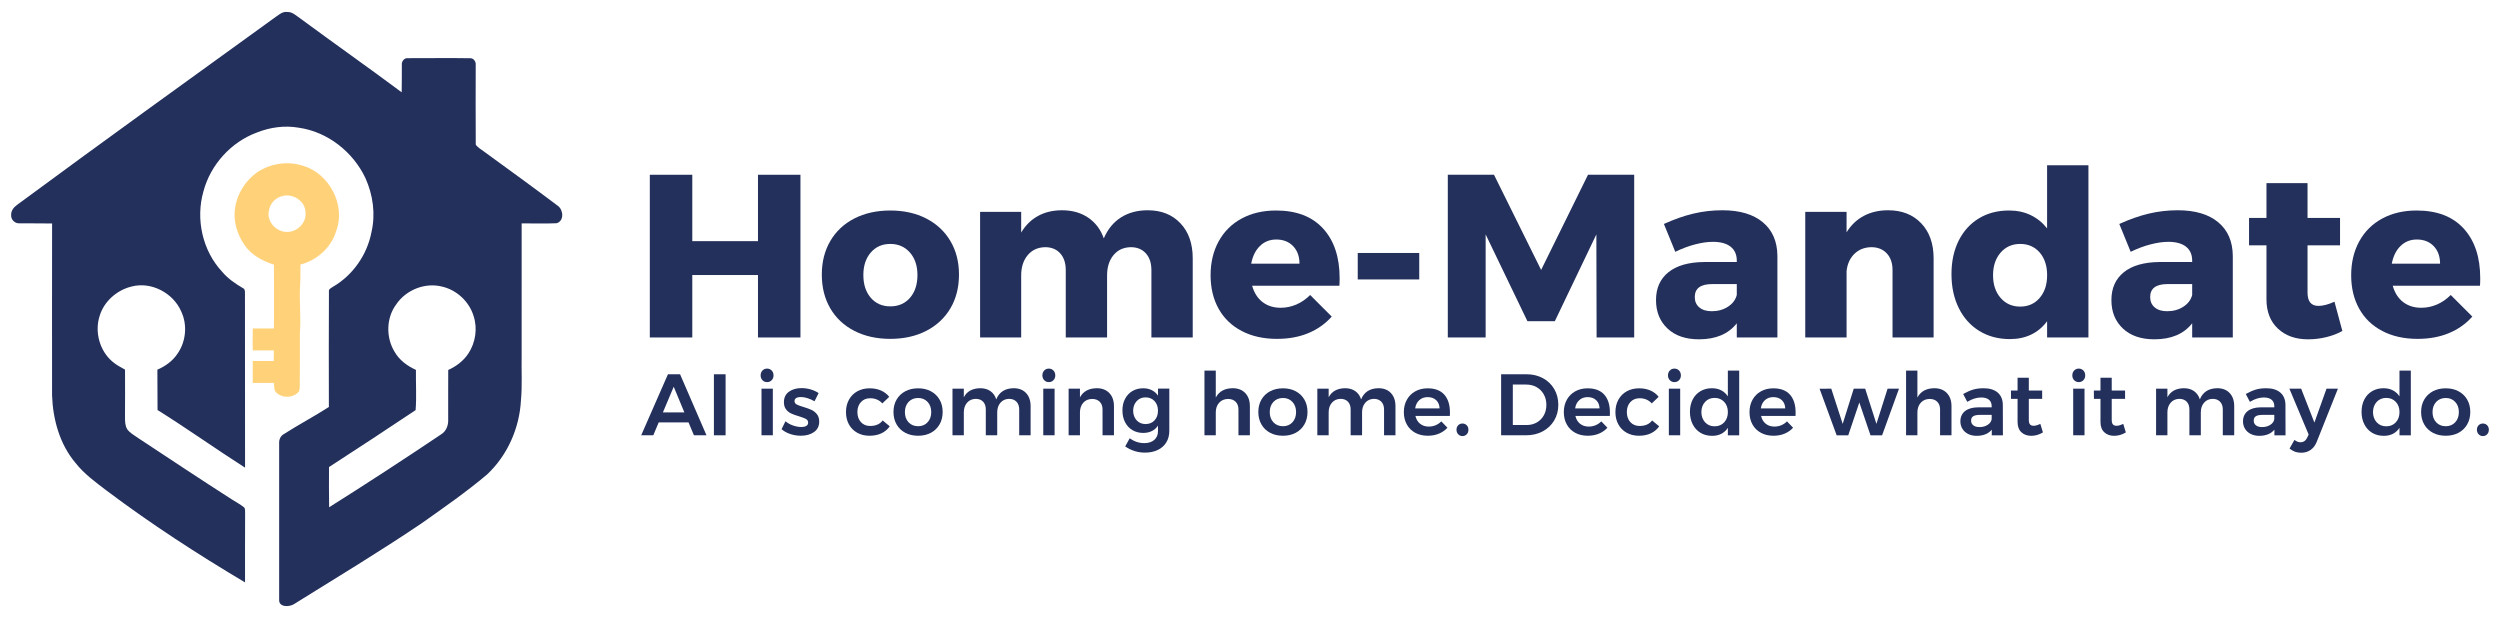
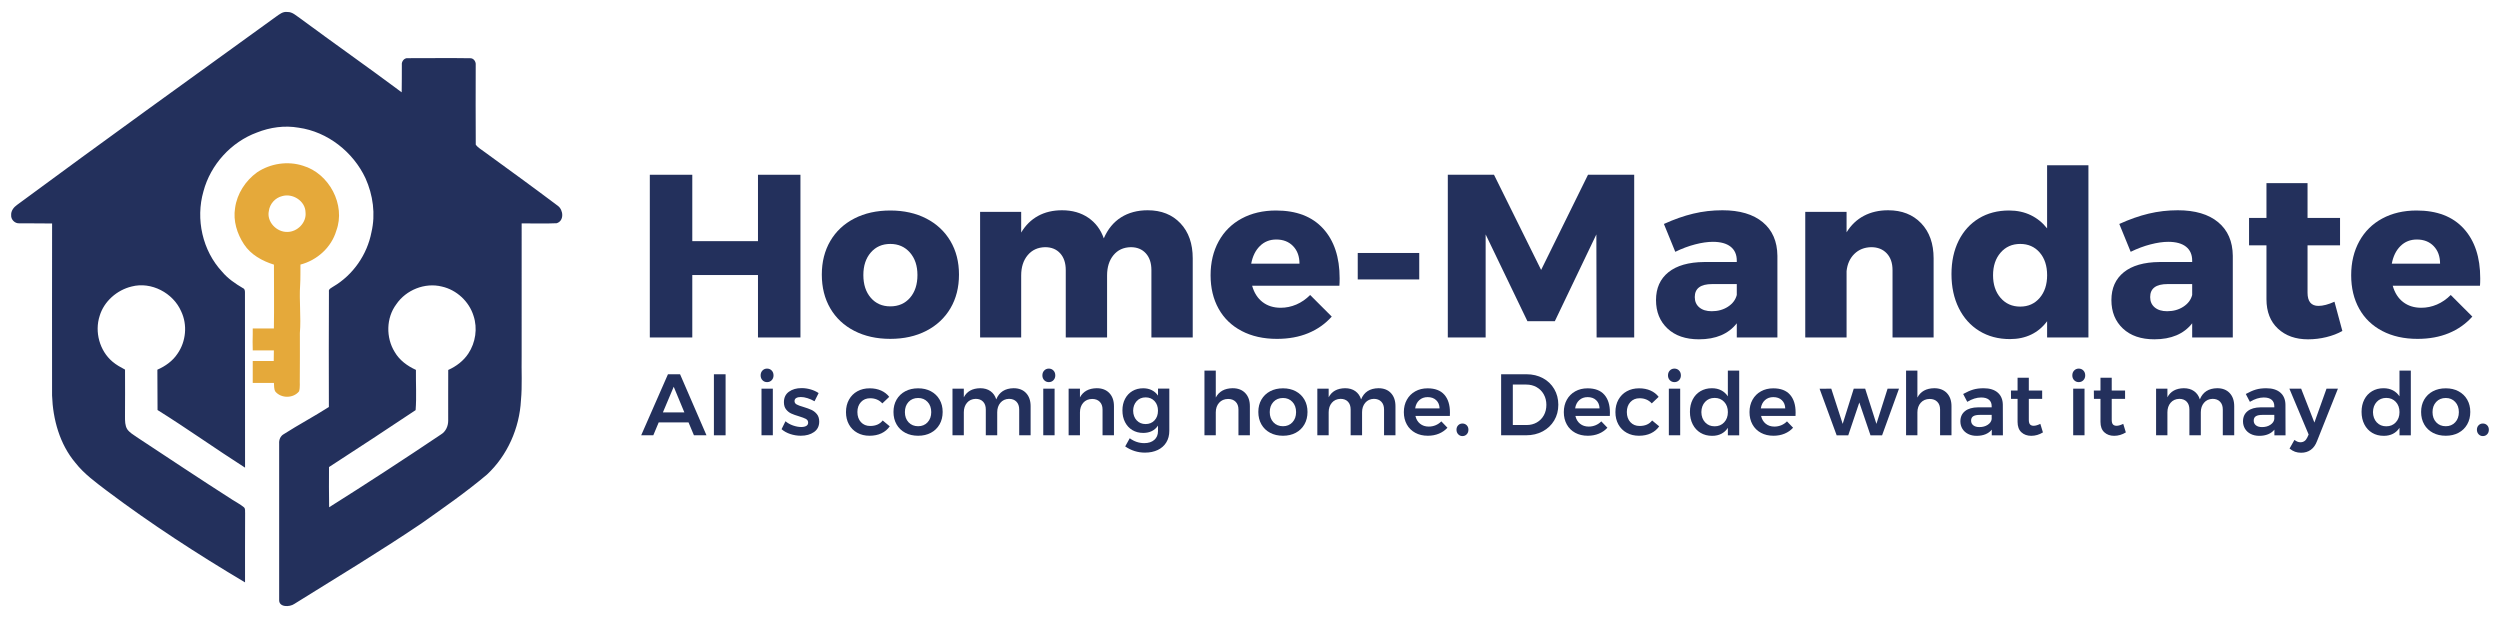
<svg xmlns="http://www.w3.org/2000/svg" viewBox="610 780 1780 440" width="1780" height="440" role="img" aria-label="Home-Mandate – AI is coming home. Decide what it may do.">
  <path fill="#23305C" d="M1007.19,926.55c-17.32-13.04-34.87-25.77-52.42-38.53c-2.06-1.59-4.51-2.86-6.03-5.04 c-0.15-18.93-0.05-37.86-0.03-56.79c0.24-2.25-1.46-4.81-3.87-4.73c-14.85-0.25-29.7,0-44.56-0.04c-2.52-0.22-4.49,2.41-4.17,4.79 c-0.09,6.5,0.07,13.02-0.11,19.52c-23.92-17.85-48.36-34.96-72.34-52.71c-2.82-1.84-5.47-4.65-9.09-4.48 c-3.18-0.48-5.69,1.7-8.1,3.38c-61.54,44.49-123.19,88.82-184.28,133.93c-2.4,1.67-4.45,4.29-4.24,7.37 c-0.24,3.08,2.62,5.96,5.7,5.78c7.81,0.14,15.62-0.07,23.44,0.12c-0.08,40.81-0.04,81.62-0.02,122.43 c0.6,17.09,5.42,34.65,16.59,47.93c6.22,7.96,14.49,13.9,22.45,19.98c31.46,23.65,64.54,45.09,98.36,65.2 c0.05-16.44-0.09-32.87,0.05-49.32c-0.17-1.42,0.38-3.26-0.97-4.25c-2.45-2.02-5.3-3.47-7.96-5.18 c-22.96-14.68-45.62-29.78-68.36-44.78c-2.36-1.66-4.99-3.14-6.66-5.55c-1.62-2.67-1.56-5.92-1.57-8.92 c0.1-11.17,0.04-22.33,0.02-33.5c-3.11-1.67-6.24-3.35-8.93-5.66c-9.2-7.75-12.84-21.26-9.12-32.63 c3.11-10.38,12.35-18.38,22.77-20.88c13.96-3.67,29.57,4.61,35.25,17.68c4.58,9.56,3.46,21.5-2.61,30.17 c-3.43,5.19-8.68,8.92-14.33,11.38c-0.03,9.57,0.02,19.15,0.12,28.72c21.09,13.18,41.35,27.65,62.31,41.03 c-0.06-41.41-0.08-82.82-0.07-124.21c0.05-1.39,0-3.09-1.54-3.66c-5.37-3.18-10.62-6.73-14.66-11.56 c-14.07-15.04-19.03-37.58-13.36-57.28c5.02-18.98,19.7-35.18,38.15-41.94c9.35-3.7,19.69-5.16,29.64-3.4 c20.6,2.87,38.82,17.27,47.58,35.97c5.38,11.94,7.27,25.62,4.25,38.45c-3.05,15.96-13.13,30.49-27.18,38.71 c-1.3,0.97-3.52,1.64-3.09,3.69c-0.17,27.34-0.08,54.69-0.04,82.04c-10.54,6.74-21.62,12.62-32.18,19.37 c-2.36,1.32-3.41,4.03-3.22,6.65c0,37.08,0.04,74.15,0,111.22c-0.32,5.5,7.49,5.3,10.81,2.96c30.24-18.84,60.79-37.25,90.33-57.18 c15.91-11.24,31.93-22.36,46.83-34.92c14.55-13.57,23.15-33.07,24.19-52.86c0.99-10.55,0.27-21.17,0.49-31.75 c0.01-31.41,0.01-62.82,0.01-94.22c8.29-0.07,16.6,0.29,24.89-0.11C1011.81,937.35,1011.22,929.45,1007.19,926.55z M943.47,1031.7 c-3.44,5.26-8.64,9.15-14.33,11.71c-0.14,12.1,0.05,24.2-0.03,36.3c-0.04,3.75-1.75,7.54-5.01,9.54 c-26.33,17.69-52.9,35.02-79.76,51.92c-0.2-9.54-0.1-19.1-0.08-28.63c20.64-13.37,41.21-26.89,61.66-40.53 c0.73-9.51,0.09-19.11,0.22-28.65c-6.09-2.77-11.72-6.87-15.12-12.75c-6.31-10.18-6.13-24.27,1.12-33.94 c6.93-10.25,20.42-15.67,32.48-12.64c10.46,2.33,19.38,10.6,22.54,20.85C950.12,1013.74,948.63,1023.92,943.47,1031.7z" />
  <path fill="#23305C" d="M1072.67,904.43h30.24v47.27h46.77v-47.27h30.24v115.85h-30.24v-44.46h-46.77v44.46h-30.24V904.43z" />
  <path fill="#23305C" d="M1269.5,935.58c7.38,3.8,13.11,9.15,17.19,16.03c4.07,6.89,6.11,14.85,6.11,23.88 c0,9.15-2.04,17.16-6.11,24.05c-4.08,6.89-9.81,12.23-17.19,16.03c-7.38,3.8-15.92,5.7-25.62,5.7c-9.7,0-18.24-1.9-25.62-5.7 c-7.38-3.8-13.08-9.14-17.1-16.03c-4.02-6.88-6.03-14.9-6.03-24.05c0-9.03,2.01-16.99,6.03-23.88 c4.02-6.88,9.72-12.23,17.1-16.03c7.38-3.8,15.92-5.7,25.62-5.7C1253.57,929.88,1262.11,931.78,1269.5,935.58z M1230,959.79 c-3.53,4.08-5.29,9.42-5.29,16.03c0,6.72,1.76,12.12,5.29,16.2c3.52,4.08,8.15,6.11,13.88,6.11c5.84,0,10.52-2.04,14.05-6.11 c3.52-4.08,5.29-9.47,5.29-16.2c0-6.61-1.79-11.95-5.37-16.03c-3.58-4.07-8.24-6.11-13.96-6.11 C1238.15,953.68,1233.52,955.72,1230,959.79z" />
  <path fill="#23305C" d="M1450.46,938.97c5.84,6.17,8.76,14.49,8.76,24.96v56.35h-29.42v-47.93c0-5.07-1.32-9.06-3.97-11.98 c-2.64-2.92-6.23-4.38-10.74-4.38c-5.18,0.11-9.28,2.01-12.31,5.7c-3.03,3.69-4.54,8.51-4.54,14.46v44.13h-29.42v-47.93 c0-5.07-1.32-9.06-3.97-11.98c-2.64-2.92-6.23-4.38-10.74-4.38c-5.18,0.11-9.31,2.01-12.4,5.7c-3.09,3.69-4.63,8.51-4.63,14.46 v44.13h-29.25v-89.41h29.25v14.71c3.08-5.18,7.08-9.12,11.98-11.82c4.9-2.7,10.6-4.05,17.1-4.05c7.27,0,13.49,1.76,18.67,5.29 c5.18,3.53,8.87,8.43,11.07,14.71c2.86-6.61,6.97-11.59,12.31-14.96c5.34-3.36,11.65-5.04,18.92-5.04 C1436.85,929.71,1444.62,932.8,1450.46,938.97z" />
  <path fill="#23305C" d="M1552.09,942.77c7.82,8.59,11.73,20.38,11.73,35.37c0,2.31-0.06,4.08-0.17,5.29h-62.14 c1.43,5.07,3.91,8.95,7.44,11.65c3.52,2.7,7.82,4.05,12.89,4.05c3.85,0,7.57-0.77,11.16-2.31c3.58-1.54,6.86-3.8,9.83-6.78 l15.37,15.37c-4.63,5.18-10.22,9.12-16.77,11.82c-6.56,2.7-13.96,4.05-22.23,4.05c-9.58,0-17.96-1.87-25.12-5.62 c-7.16-3.74-12.64-9.03-16.44-15.87c-3.8-6.83-5.7-14.76-5.7-23.8c0-9.14,1.93-17.21,5.78-24.21c3.86-7,9.31-12.4,16.36-16.2 c7.05-3.8,15.2-5.7,24.46-5.7C1533.09,929.88,1544.27,934.18,1552.09,942.77z M1535.23,967.72c0-5.18-1.52-9.34-4.54-12.48 c-3.03-3.14-7.02-4.71-11.98-4.71c-4.63,0-8.51,1.54-11.65,4.63c-3.14,3.09-5.21,7.27-6.2,12.56H1535.23z" />
  <path fill="#23305C" d="M1576.71,960.12h43.79v18.84h-43.79V960.12z" />
  <path fill="#23305C" d="M1640.84,904.43h32.89l33.55,67.76l33.38-67.76h32.89v115.85h-26.77l-0.17-73.38l-29.58,61.81h-19.5 l-29.75-61.81v73.38h-26.94V904.43z" />
  <path fill="#23305C" d="M1865.1,938.22c6.83,5.68,10.3,13.63,10.41,23.88v58.17h-28.92v-10.08c-5.95,7.6-14.93,11.4-26.94,11.4 c-9.48,0-16.94-2.56-22.39-7.69c-5.45-5.12-8.18-11.87-8.18-20.24c0-8.48,2.95-15.09,8.84-19.83c5.89-4.74,14.35-7.16,25.37-7.27 h23.3v-0.99c0-4.3-1.46-7.6-4.38-9.92c-2.92-2.31-7.13-3.47-12.64-3.47c-3.75,0-7.96,0.61-12.64,1.82 c-4.68,1.21-9.39,2.97-14.13,5.29l-8.1-19.83c7.27-3.31,14.24-5.76,20.91-7.35c6.66-1.6,13.58-2.4,20.74-2.4 C1848.68,929.71,1858.27,932.55,1865.1,938.22z M1840.31,998.38c3.31-2.15,5.4-4.93,6.28-8.35v-7.77h-17.52 c-8.26,0-12.39,3.09-12.39,9.25c0,3.09,1.07,5.54,3.22,7.35c2.15,1.82,5.1,2.73,8.84,2.73 C1833.15,1001.6,1837,1000.53,1840.31,998.38z" />
  <path fill="#23305C" d="M1977.89,938.97c5.89,6.17,8.84,14.49,8.84,24.96v56.35h-29.25v-47.93c0-5.07-1.38-9.06-4.13-11.98 c-2.76-2.92-6.45-4.38-11.07-4.38c-4.85,0.11-8.84,1.71-11.98,4.79c-3.14,3.09-4.99,7.16-5.54,12.23v47.27h-29.42v-89.41h29.42 v14.54c3.19-5.18,7.3-9.09,12.31-11.73c5.01-2.64,10.77-3.97,17.27-3.97C1964.14,929.71,1971.99,932.8,1977.89,938.97z" />
  <path fill="#23305C" d="M2096.96,897.65v122.63h-29.42v-11.57c-3.09,4.19-6.86,7.35-11.32,9.5c-4.46,2.15-9.5,3.22-15.12,3.22 c-8.26,0-15.54-1.93-21.81-5.78c-6.28-3.85-11.16-9.28-14.63-16.28c-3.47-7-5.21-15.06-5.21-24.21c0-9.03,1.71-16.97,5.12-23.8 c3.41-6.83,8.21-12.12,14.38-15.87c6.17-3.74,13.33-5.62,21.48-5.62c5.73,0,10.88,1.1,15.45,3.31c4.57,2.21,8.45,5.35,11.65,9.42 v-44.95H2096.96z M2062.26,992.1c3.52-4.13,5.29-9.5,5.29-16.11c0-6.72-1.76-12.12-5.29-16.2c-3.53-4.07-8.15-6.11-13.88-6.11 c-5.73,0-10.39,2.07-13.96,6.2c-3.58,4.13-5.37,9.5-5.37,16.11s1.79,11.98,5.37,16.11c3.58,4.13,8.23,6.2,13.96,6.2 C2054.1,998.3,2058.73,996.23,2062.26,992.1z" />
  <path fill="#23305C" d="M2189.34,938.22c6.83,5.68,10.3,13.63,10.41,23.88v58.17h-28.92v-10.08c-5.95,7.6-14.93,11.4-26.94,11.4 c-9.48,0-16.94-2.56-22.39-7.69c-5.45-5.12-8.18-11.87-8.18-20.24c0-8.48,2.95-15.09,8.84-19.83c5.89-4.74,14.35-7.16,25.37-7.27 h23.3v-0.99c0-4.3-1.46-7.6-4.38-9.92c-2.92-2.31-7.13-3.47-12.64-3.47c-3.75,0-7.96,0.61-12.64,1.82 c-4.68,1.21-9.39,2.97-14.13,5.29l-8.1-19.83c7.27-3.31,14.24-5.76,20.91-7.35c6.66-1.6,13.58-2.4,20.74-2.4 C2172.92,929.71,2182.51,932.55,2189.34,938.22z M2164.55,998.38c3.31-2.15,5.4-4.93,6.28-8.35v-7.77h-17.52 c-8.26,0-12.39,3.09-12.39,9.25c0,3.09,1.07,5.54,3.22,7.35c2.15,1.82,5.1,2.73,8.84,2.73 C2157.39,1001.6,2161.25,1000.53,2164.55,998.38z" />
  <path fill="#23305C" d="M2277.76,1015.65c-3.31,1.88-7.11,3.33-11.4,4.38c-4.3,1.05-8.65,1.57-13.06,1.57 c-8.82,0-15.95-2.53-21.4-7.6c-5.45-5.07-8.18-12.06-8.18-20.99v-38.34h-12.4v-19.5h12.4v-24.79h29.25v24.79h23.14v19.5h-23.14 v33.71c0,6.28,2.59,9.42,7.77,9.42c3.19,0,7-0.99,11.4-2.98L2277.76,1015.65z" />
  <path fill="#23305C" d="M2364.19,942.77c7.82,8.59,11.73,20.38,11.73,35.37c0,2.31-0.06,4.08-0.17,5.29h-62.14 c1.43,5.07,3.91,8.95,7.44,11.65c3.52,2.7,7.82,4.05,12.89,4.05c3.85,0,7.57-0.77,11.16-2.31c3.58-1.54,6.86-3.8,9.83-6.78 l15.37,15.37c-4.63,5.18-10.22,9.12-16.77,11.82c-6.56,2.7-13.96,4.05-22.23,4.05c-9.58,0-17.96-1.87-25.12-5.62 c-7.16-3.74-12.64-9.03-16.44-15.87c-3.8-6.83-5.7-14.76-5.7-23.8c0-9.14,1.93-17.21,5.78-24.21c3.86-7,9.31-12.4,16.36-16.2 c7.05-3.8,15.2-5.7,24.46-5.7C2345.19,929.88,2356.37,934.18,2364.19,942.77z M2347.33,967.72c0-5.18-1.52-9.34-4.54-12.48 c-3.03-3.14-7.02-4.71-11.98-4.71c-4.63,0-8.51,1.54-11.65,4.63c-3.14,3.09-5.21,7.27-6.2,12.56H2347.33z" />
  <path fill="#23305C" d="M1104.08,1089.93l-3.85-9.19h-21.23l-3.85,9.19h-8.63l19.06-43.45h8.63l18.81,43.45H1104.08z M1081.99,1073.61h15.27l-7.57-18.25L1081.99,1073.61z" />
  <path fill="#23305C" d="M1118.3,1046.48h8.32v43.45h-8.32V1046.48z" />
  <path fill="#23305C" d="M1159.45,1043.81c0.87,0.91,1.3,2.07,1.3,3.48c0,1.37-0.43,2.5-1.3,3.41c-0.87,0.91-1.97,1.37-3.29,1.37 c-1.32,0-2.42-0.46-3.29-1.37c-0.87-0.91-1.3-2.05-1.3-3.41c0-1.41,0.43-2.56,1.3-3.48c0.87-0.91,1.97-1.37,3.29-1.37 C1157.48,1042.45,1158.58,1042.9,1159.45,1043.81z M1152.19,1056.72h8.07v33.21h-8.07V1056.72z" />
  <path fill="#23305C" d="M1184.93,1063.49c-1.72-0.54-3.3-0.81-4.75-0.81c-1.37,0-2.45,0.24-3.26,0.71c-0.81,0.48-1.21,1.21-1.21,2.2 c0,1.03,0.51,1.83,1.52,2.39c1.01,0.56,2.62,1.15,4.81,1.77c2.32,0.7,4.22,1.4,5.71,2.08c1.49,0.68,2.78,1.7,3.88,3.04 c1.1,1.35,1.65,3.11,1.65,5.31c0,3.23-1.24,5.71-3.72,7.45c-2.48,1.74-5.61,2.61-9.37,2.61c-2.57,0-5.07-0.4-7.51-1.21 c-2.44-0.81-4.51-1.96-6.21-3.45l2.79-5.65c1.49,1.28,3.27,2.29,5.34,3.01c2.07,0.72,4.03,1.09,5.9,1.09 c1.49,0,2.68-0.26,3.57-0.78c0.89-0.52,1.33-1.29,1.33-2.33c0-1.16-0.52-2.03-1.55-2.61c-1.03-0.58-2.71-1.22-5.03-1.92 c-2.23-0.66-4.06-1.31-5.46-1.96c-1.41-0.64-2.63-1.61-3.66-2.92c-1.04-1.3-1.55-3.01-1.55-5.12c0-3.27,1.19-5.76,3.57-7.48 c2.38-1.72,5.37-2.58,8.97-2.58c2.19,0,4.35,0.31,6.49,0.93c2.13,0.62,4.02,1.49,5.68,2.61l-2.92,5.83 C1188.31,1064.77,1186.65,1064.03,1184.93,1063.49z" />
  <path fill="#23305C" d="M1229.53,1063.55c-2.69,0-4.87,0.91-6.55,2.73c-1.68,1.82-2.51,4.18-2.51,7.08c0,2.98,0.84,5.38,2.51,7.2 c1.68,1.82,3.86,2.73,6.55,2.73c3.97,0,6.95-1.3,8.94-3.91l5.03,4.16c-1.49,2.15-3.46,3.81-5.9,4.97 c-2.44,1.16-5.28,1.74-8.5,1.74c-3.27,0-6.18-0.7-8.72-2.11c-2.54-1.41-4.52-3.38-5.93-5.93c-1.41-2.54-2.11-5.47-2.11-8.78 c0-3.35,0.71-6.31,2.14-8.88c1.43-2.57,3.41-4.55,5.96-5.96c2.54-1.41,5.47-2.11,8.78-2.11c3.02,0,5.72,0.53,8.1,1.58 c2.38,1.06,4.31,2.56,5.8,4.5l-4.9,4.66C1235.98,1064.77,1233.09,1063.55,1229.53,1063.55z" />
  <path fill="#23305C" d="M1272.82,1058.59c2.63,1.41,4.68,3.38,6.15,5.93c1.47,2.54,2.2,5.47,2.2,8.78c0,3.35-0.73,6.31-2.2,8.88 c-1.47,2.57-3.52,4.55-6.15,5.96c-2.63,1.41-5.66,2.11-9.09,2.11c-3.48,0-6.54-0.7-9.19-2.11c-2.65-1.41-4.71-3.39-6.18-5.96 c-1.47-2.57-2.2-5.52-2.2-8.88c0-3.31,0.73-6.24,2.2-8.78c1.47-2.54,3.53-4.52,6.18-5.93c2.65-1.41,5.71-2.11,9.19-2.11 C1267.16,1056.48,1270.19,1057.18,1272.82,1058.59z M1256.9,1066.16c-1.74,1.86-2.61,4.28-2.61,7.26s0.87,5.4,2.61,7.26 c1.74,1.86,4.01,2.79,6.83,2.79c2.73,0,4.97-0.93,6.7-2.79c1.74-1.86,2.61-4.28,2.61-7.26s-0.87-5.4-2.61-7.26 c-1.74-1.86-3.97-2.79-6.7-2.79C1260.92,1063.37,1258.64,1064.3,1256.9,1066.16z" />
  <path fill="#23305C" d="M1340.57,1059.86c2.15,2.3,3.23,5.41,3.23,9.34v20.73h-8.13v-18.37c0-2.36-0.65-4.21-1.96-5.56 c-1.3-1.34-3.07-2.02-5.31-2.02c-2.57,0.08-4.6,1.01-6.11,2.79c-1.51,1.78-2.27,4.03-2.27,6.77v16.39h-8.13v-18.37 c0-2.36-0.64-4.21-1.92-5.56c-1.28-1.34-3.04-2.02-5.28-2.02c-2.61,0.08-4.67,1.01-6.18,2.79c-1.51,1.78-2.27,4.03-2.27,6.77 v16.39h-8.07v-33.21h8.07v6.15c2.19-4.22,6.08-6.37,11.67-6.46c2.9,0,5.33,0.69,7.29,2.08c1.96,1.39,3.34,3.34,4.13,5.87 c2.11-5.21,6.23-7.86,12.35-7.95C1335.46,1056.41,1338.42,1057.56,1340.57,1059.86z" />
  <path fill="#23305C" d="M1360.06,1043.81c0.87,0.91,1.3,2.07,1.3,3.48c0,1.37-0.43,2.5-1.3,3.41c-0.87,0.91-1.97,1.37-3.29,1.37 c-1.32,0-2.42-0.46-3.29-1.37c-0.87-0.91-1.3-2.05-1.3-3.41c0-1.41,0.43-2.56,1.3-3.48c0.87-0.91,1.97-1.37,3.29-1.37 C1358.1,1042.45,1359.19,1042.9,1360.06,1043.81z M1352.8,1056.72h8.07v33.21h-8.07V1056.72z" />
  <path fill="#23305C" d="M1399.85,1059.86c2.19,2.3,3.29,5.41,3.29,9.34v20.73h-8.13v-18.37c0-2.32-0.66-4.15-1.99-5.49 c-1.32-1.34-3.13-2.02-5.4-2.02c-2.69,0.04-4.81,0.95-6.36,2.73c-1.55,1.78-2.33,4.06-2.33,6.83v16.32h-8.07v-33.21h8.07v6.21 c2.28-4.26,6.25-6.43,11.92-6.52C1394.66,1056.41,1397.66,1057.56,1399.85,1059.86z" />
  <path fill="#23305C" d="M1442.55,1056.72v30.04c0,3.15-0.71,5.89-2.14,8.22c-1.43,2.34-3.46,4.14-6.08,5.4 c-2.63,1.26-5.68,1.89-9.16,1.89c-5.05,0-9.73-1.47-14.03-4.41l3.23-5.83c3.14,2.32,6.6,3.48,10.37,3.48 c2.98,0,5.35-0.77,7.11-2.3c1.76-1.53,2.64-3.62,2.64-6.27v-3.91c-1.12,1.7-2.57,2.99-4.34,3.88c-1.78,0.89-3.85,1.33-6.21,1.33 c-2.9,0-5.46-0.67-7.7-2.02c-2.23-1.34-3.97-3.23-5.21-5.65c-1.24-2.42-1.86-5.2-1.86-8.35c0-3.1,0.62-5.84,1.86-8.22 c1.24-2.38,2.98-4.23,5.21-5.56c2.23-1.32,4.8-1.99,7.7-1.99c2.32,0,4.38,0.46,6.18,1.37c1.8,0.91,3.26,2.19,4.38,3.85v-4.97 H1442.55z M1432.03,1079.29c1.63-1.76,2.45-4.04,2.45-6.86c0-2.81-0.82-5.1-2.45-6.86c-1.64-1.76-3.76-2.64-6.36-2.64 s-4.73,0.89-6.36,2.67c-1.64,1.78-2.47,4.06-2.51,6.83c0.04,2.81,0.88,5.1,2.51,6.86c1.63,1.76,3.76,2.64,6.36,2.64 S1430.4,1081.05,1432.03,1079.29z" />
  <path fill="#23305C" d="M1496.62,1059.86c2.19,2.3,3.29,5.41,3.29,9.34v20.73h-8.13v-18.37c0-2.32-0.66-4.15-1.99-5.49 c-1.33-1.34-3.13-2.02-5.4-2.02c-2.69,0.04-4.82,0.95-6.39,2.73c-1.57,1.78-2.36,4.06-2.36,6.83v16.32h-8.07v-46.06h8.07v19.18 c2.27-4.35,6.27-6.56,11.98-6.64C1491.43,1056.41,1494.43,1057.56,1496.62,1059.86z" />
  <path fill="#23305C" d="M1532.59,1058.59c2.63,1.41,4.68,3.38,6.15,5.93c1.47,2.54,2.2,5.47,2.2,8.78c0,3.35-0.73,6.31-2.2,8.88 c-1.47,2.57-3.52,4.55-6.15,5.96c-2.63,1.41-5.66,2.11-9.09,2.11c-3.48,0-6.54-0.7-9.19-2.11c-2.65-1.41-4.71-3.39-6.18-5.96 c-1.47-2.57-2.2-5.52-2.2-8.88c0-3.31,0.73-6.24,2.2-8.78c1.47-2.54,3.53-4.52,6.18-5.93c2.65-1.41,5.71-2.11,9.19-2.11 C1526.93,1056.48,1529.96,1057.18,1532.59,1058.59z M1516.67,1066.16c-1.74,1.86-2.61,4.28-2.61,7.26s0.87,5.4,2.61,7.26 c1.74,1.86,4.01,2.79,6.83,2.79c2.73,0,4.97-0.93,6.7-2.79c1.74-1.86,2.61-4.28,2.61-7.26s-0.87-5.4-2.61-7.26 c-1.74-1.86-3.97-2.79-6.7-2.79C1520.68,1063.37,1518.41,1064.3,1516.67,1066.16z" />
  <path fill="#23305C" d="M1600.34,1059.86c2.15,2.3,3.23,5.41,3.23,9.34v20.73h-8.13v-18.37c0-2.36-0.65-4.21-1.96-5.56 c-1.3-1.34-3.07-2.02-5.31-2.02c-2.57,0.08-4.6,1.01-6.11,2.79c-1.51,1.78-2.27,4.03-2.27,6.77v16.39h-8.13v-18.37 c0-2.36-0.64-4.21-1.92-5.56c-1.28-1.34-3.04-2.02-5.28-2.02c-2.61,0.08-4.67,1.01-6.18,2.79c-1.51,1.78-2.27,4.03-2.27,6.77 v16.39h-8.07v-33.21h8.07v6.15c2.19-4.22,6.08-6.37,11.67-6.46c2.9,0,5.33,0.69,7.29,2.08c1.96,1.39,3.34,3.34,4.13,5.87 c2.11-5.21,6.23-7.86,12.35-7.95C1595.23,1056.41,1598.19,1057.56,1600.34,1059.86z" />
  <path fill="#23305C" d="M1638.36,1061.01c2.67,3.02,4,7.26,4,12.72c0,1.08-0.02,1.88-0.06,2.42h-24.52 c0.54,2.36,1.65,4.21,3.32,5.56c1.68,1.35,3.73,2.02,6.18,2.02c1.7,0,3.32-0.32,4.87-0.96c1.55-0.64,2.91-1.56,4.07-2.76 l4.35,4.53c-1.66,1.82-3.67,3.23-6.05,4.22c-2.38,0.99-5.02,1.49-7.91,1.49c-3.39,0-6.38-0.7-8.97-2.11 c-2.59-1.41-4.58-3.38-5.99-5.93c-1.41-2.54-2.11-5.47-2.11-8.78c0-3.31,0.71-6.25,2.14-8.81c1.43-2.57,3.42-4.56,5.99-5.99 c2.57-1.43,5.48-2.14,8.75-2.14C1631.71,1056.48,1635.69,1057.99,1638.36,1061.01z M1634.98,1070.75 c-0.08-2.44-0.89-4.39-2.42-5.83c-1.53-1.45-3.56-2.17-6.08-2.17c-2.36,0-4.34,0.71-5.93,2.14c-1.59,1.43-2.58,3.38-2.95,5.87 H1634.98z" />
  <path fill="#23305C" d="M1654.31,1082.79c0.81,0.83,1.21,1.88,1.21,3.17c0,1.32-0.4,2.41-1.21,3.26c-0.81,0.85-1.83,1.27-3.07,1.27 c-1.2,0-2.2-0.43-3.01-1.3c-0.81-0.87-1.21-1.94-1.21-3.23c0-1.28,0.4-2.34,1.21-3.17c0.81-0.83,1.81-1.24,3.01-1.24 C1652.48,1081.55,1653.5,1081.97,1654.31,1082.79z" />
  <path fill="#23305C" d="M1708.53,1049.24c3.43,1.84,6.12,4.42,8.07,7.73c1.94,3.31,2.92,7.06,2.92,11.23c0,4.18-0.98,7.91-2.95,11.2 c-1.97,3.29-4.69,5.87-8.16,7.73c-3.48,1.86-7.43,2.79-11.86,2.79h-17.75v-43.45h18.06 C1701.21,1046.48,1705.09,1047.4,1708.53,1049.24z M1704.22,1080.78c2.13-1.22,3.8-2.92,5-5.09c1.2-2.17,1.8-4.64,1.8-7.42 c0-2.77-0.62-5.27-1.86-7.48c-1.24-2.21-2.95-3.93-5.12-5.15c-2.17-1.22-4.6-1.83-7.29-1.83h-9.62v28.8h9.93 C1699.69,1082.61,1702.08,1082,1704.22,1080.78z" />
  <path fill="#23305C" d="M1752.26,1061.01c2.67,3.02,4,7.26,4,12.72c0,1.08-0.02,1.88-0.06,2.42h-24.52 c0.54,2.36,1.65,4.21,3.32,5.56c1.68,1.35,3.73,2.02,6.18,2.02c1.7,0,3.32-0.32,4.87-0.96c1.55-0.64,2.91-1.56,4.07-2.76 l4.35,4.53c-1.66,1.82-3.67,3.23-6.05,4.22c-2.38,0.99-5.02,1.49-7.91,1.49c-3.39,0-6.38-0.7-8.97-2.11 c-2.59-1.41-4.58-3.38-5.99-5.93c-1.41-2.54-2.11-5.47-2.11-8.78c0-3.31,0.71-6.25,2.14-8.81c1.43-2.57,3.42-4.56,5.99-5.99 c2.57-1.43,5.48-2.14,8.75-2.14C1745.61,1056.48,1749.59,1057.99,1752.26,1061.01z M1748.88,1070.75 c-0.08-2.44-0.89-4.39-2.42-5.83c-1.53-1.45-3.56-2.17-6.08-2.17c-2.36,0-4.34,0.71-5.93,2.14c-1.59,1.43-2.58,3.38-2.95,5.87 H1748.88z" />
  <path fill="#23305C" d="M1777.37,1063.55c-2.69,0-4.87,0.91-6.55,2.73c-1.68,1.82-2.51,4.18-2.51,7.08c0,2.98,0.84,5.38,2.51,7.2 c1.68,1.82,3.86,2.73,6.55,2.73c3.97,0,6.95-1.3,8.94-3.91l5.03,4.16c-1.49,2.15-3.46,3.81-5.9,4.97 c-2.44,1.16-5.28,1.74-8.5,1.74c-3.27,0-6.18-0.7-8.72-2.11c-2.54-1.41-4.52-3.38-5.93-5.93c-1.41-2.54-2.11-5.47-2.11-8.78 c0-3.35,0.71-6.31,2.14-8.88c1.43-2.57,3.41-4.55,5.96-5.96c2.54-1.41,5.47-2.11,8.78-2.11c3.02,0,5.72,0.53,8.1,1.58 c2.38,1.06,4.31,2.56,5.8,4.5l-4.9,4.66C1783.82,1064.77,1780.93,1063.55,1777.37,1063.55z" />
  <path fill="#23305C" d="M1805.49,1043.81c0.87,0.91,1.3,2.07,1.3,3.48c0,1.37-0.43,2.5-1.3,3.41c-0.87,0.91-1.97,1.37-3.29,1.37 c-1.32,0-2.42-0.46-3.29-1.37c-0.87-0.91-1.3-2.05-1.3-3.41c0-1.41,0.43-2.56,1.3-3.48c0.87-0.91,1.97-1.37,3.29-1.37 C1803.52,1042.45,1804.62,1042.9,1805.49,1043.81z M1798.22,1056.72h8.07v33.21h-8.07V1056.72z" />
  <path fill="#23305C" d="M1848.31,1043.88v46.06h-8.07v-5.34c-1.2,1.86-2.74,3.28-4.62,4.25c-1.88,0.97-4.07,1.46-6.55,1.46 c-3.15,0-5.91-0.71-8.29-2.14c-2.38-1.43-4.23-3.43-5.56-6.02c-1.32-2.59-1.99-5.56-1.99-8.91c0-3.31,0.65-6.24,1.96-8.78 c1.3-2.54,3.14-4.52,5.52-5.93c2.38-1.41,5.1-2.11,8.16-2.11c2.52,0,4.74,0.5,6.64,1.49c1.9,0.99,3.48,2.42,4.72,4.28v-18.31 H1848.31z M1837.61,1080.71c1.76-1.88,2.64-4.31,2.64-7.29s-0.88-5.41-2.64-7.29c-1.76-1.88-4.02-2.82-6.8-2.82 c-2.77,0-5.03,0.94-6.77,2.82c-1.74,1.88-2.63,4.31-2.67,7.29c0.04,2.98,0.93,5.41,2.67,7.29c1.74,1.88,3.99,2.82,6.77,2.82 C1833.58,1083.54,1835.85,1082.6,1837.61,1080.71z" />
  <path fill="#23305C" d="M1884.47,1061.01c2.67,3.02,4,7.26,4,12.72c0,1.08-0.02,1.88-0.06,2.42h-24.52 c0.54,2.36,1.65,4.21,3.32,5.56c1.68,1.35,3.73,2.02,6.18,2.02c1.7,0,3.32-0.32,4.87-0.96c1.55-0.64,2.91-1.56,4.07-2.76 l4.35,4.53c-1.66,1.82-3.67,3.23-6.05,4.22c-2.38,0.99-5.02,1.49-7.91,1.49c-3.39,0-6.38-0.7-8.97-2.11 c-2.59-1.41-4.58-3.38-5.99-5.93c-1.41-2.54-2.11-5.47-2.11-8.78c0-3.31,0.71-6.25,2.14-8.81c1.43-2.57,3.42-4.56,5.99-5.99 c2.57-1.43,5.48-2.14,8.75-2.14C1877.82,1056.48,1881.8,1057.99,1884.47,1061.01z M1881.09,1070.75 c-0.08-2.44-0.89-4.39-2.42-5.83c-1.53-1.45-3.56-2.17-6.08-2.17c-2.36,0-4.34,0.71-5.93,2.14c-1.59,1.43-2.58,3.38-2.95,5.87 H1881.09z" />
  <path fill="#23305C" d="M1905.54,1056.79l8.32-0.06l8.13,25.08l7.88-25.08h8.13l8.01,25.08l7.95-25.08h8.13l-12.04,33.21h-8.26 l-7.95-23.4l-7.88,23.4h-8.26L1905.54,1056.79z" />
  <path fill="#23305C" d="M1996.17,1059.86c2.19,2.3,3.29,5.41,3.29,9.34v20.73h-8.13v-18.37c0-2.32-0.66-4.15-1.99-5.49 c-1.33-1.34-3.13-2.02-5.4-2.02c-2.69,0.04-4.82,0.95-6.39,2.73c-1.57,1.78-2.36,4.06-2.36,6.83v16.32h-8.07v-46.06h8.07v19.18 c2.27-4.35,6.27-6.56,11.98-6.64C1990.97,1056.41,1993.97,1057.56,1996.17,1059.86z" />
  <path fill="#23305C" d="M2028.14,1089.93v-4.03c-1.16,1.45-2.65,2.54-4.47,3.29c-1.82,0.74-3.91,1.12-6.27,1.12 c-2.32,0-4.36-0.44-6.11-1.33c-1.76-0.89-3.11-2.12-4.07-3.69c-0.95-1.57-1.43-3.33-1.43-5.28c0-3.1,1.1-5.53,3.29-7.29 c2.19-1.76,5.3-2.66,9.31-2.7h9.68v-0.87c0-1.94-0.64-3.45-1.92-4.53c-1.28-1.08-3.15-1.61-5.59-1.61c-3.15,0-6.44,1.03-9.87,3.1 l-2.92-5.59c2.61-1.45,4.98-2.49,7.11-3.13c2.13-0.64,4.62-0.96,7.48-0.96c4.3,0,7.64,1.04,10.02,3.1 c2.38,2.07,3.59,4.97,3.63,8.69l0.06,21.73H2028.14z M2025.28,1082.45c1.65-1.1,2.59-2.45,2.79-4.07v-2.98h-8.38 c-2.15,0-3.73,0.32-4.75,0.96c-1.01,0.64-1.52,1.69-1.52,3.13c0,1.41,0.53,2.52,1.58,3.35c1.06,0.83,2.49,1.24,4.31,1.24 C2021.64,1084.1,2023.62,1083.55,2025.28,1082.45z" />
  <path fill="#23305C" d="M2064.57,1087.88c-2.65,1.61-5.42,2.42-8.32,2.42c-2.86,0-5.19-0.84-7.01-2.51 c-1.82-1.68-2.73-4.15-2.73-7.42v-16.39h-4.66l-0.06-5.9h4.72v-9.12h8.01v9.12h9.5v5.9h-9.5v14.96c0,1.53,0.29,2.62,0.87,3.26 c0.58,0.64,1.45,0.96,2.61,0.96c1.24,0,2.81-0.46,4.72-1.37L2064.57,1087.88z" />
  <path fill="#23305C" d="M2093.37,1043.81c0.87,0.91,1.3,2.07,1.3,3.48c0,1.37-0.43,2.5-1.3,3.41c-0.87,0.91-1.97,1.37-3.29,1.37 c-1.32,0-2.42-0.46-3.29-1.37c-0.87-0.91-1.3-2.05-1.3-3.41c0-1.41,0.43-2.56,1.3-3.48c0.87-0.91,1.97-1.37,3.29-1.37 C2091.41,1042.45,2092.5,1042.9,2093.37,1043.81z M2086.11,1056.72h8.07v33.21h-8.07V1056.72z" />
  <path fill="#23305C" d="M2123.6,1087.88c-2.65,1.61-5.42,2.42-8.32,2.42c-2.86,0-5.19-0.84-7.01-2.51 c-1.82-1.68-2.73-4.15-2.73-7.42v-16.39h-4.66l-0.06-5.9h4.72v-9.12h8.01v9.12h9.5v5.9h-9.5v14.96c0,1.53,0.29,2.62,0.87,3.26 c0.58,0.64,1.45,0.96,2.61,0.96c1.24,0,2.81-0.46,4.72-1.37L2123.6,1087.88z" />
  <path fill="#23305C" d="M2197.53,1059.86c2.15,2.3,3.23,5.41,3.23,9.34v20.73h-8.13v-18.37c0-2.36-0.65-4.21-1.96-5.56 c-1.3-1.34-3.07-2.02-5.31-2.02c-2.57,0.08-4.6,1.01-6.11,2.79c-1.51,1.78-2.27,4.03-2.27,6.77v16.39h-8.13v-18.37 c0-2.36-0.64-4.21-1.92-5.56c-1.28-1.34-3.04-2.02-5.28-2.02c-2.61,0.08-4.67,1.01-6.18,2.79c-1.51,1.78-2.27,4.03-2.27,6.77 v16.39h-8.07v-33.21h8.07v6.15c2.19-4.22,6.08-6.37,11.67-6.46c2.9,0,5.33,0.69,7.29,2.08c1.96,1.39,3.34,3.34,4.13,5.87 c2.11-5.21,6.23-7.86,12.35-7.95C2192.42,1056.41,2195.37,1057.56,2197.53,1059.86z" />
  <path fill="#23305C" d="M2229.37,1089.93v-4.03c-1.16,1.45-2.65,2.54-4.47,3.29c-1.82,0.74-3.91,1.12-6.27,1.12 c-2.32,0-4.36-0.44-6.11-1.33c-1.76-0.89-3.11-2.12-4.07-3.69c-0.95-1.57-1.43-3.33-1.43-5.28c0-3.1,1.1-5.53,3.29-7.29 c2.19-1.76,5.3-2.66,9.31-2.7h9.68v-0.87c0-1.94-0.64-3.45-1.92-4.53c-1.28-1.08-3.15-1.61-5.59-1.61c-3.15,0-6.44,1.03-9.87,3.1 l-2.92-5.59c2.61-1.45,4.98-2.49,7.11-3.13c2.13-0.64,4.62-0.96,7.48-0.96c4.3,0,7.64,1.04,10.02,3.1 c2.38,2.07,3.59,4.97,3.63,8.69l0.06,21.73H2229.37z M2226.51,1082.45c1.65-1.1,2.59-2.45,2.79-4.07v-2.98h-8.38 c-2.15,0-3.73,0.32-4.75,0.96c-1.01,0.64-1.52,1.69-1.52,3.13c0,1.41,0.53,2.52,1.58,3.35c1.06,0.83,2.49,1.24,4.31,1.24 C2222.87,1084.1,2224.86,1083.55,2226.51,1082.45z" />
  <path fill="#23305C" d="M2255.28,1100.27c-1.92,1.39-4.21,2.08-6.86,2.08c-1.61,0-3.07-0.24-4.38-0.71c-1.3-0.48-2.6-1.23-3.88-2.27 l3.48-6.15c0.79,0.58,1.51,1,2.17,1.27c0.66,0.27,1.37,0.4,2.11,0.4c2.19,0,3.81-1.12,4.84-3.35l0.99-2.17l-13.72-32.65h8.38 l9.44,24.15l8.63-24.15h8.13l-14.9,37.37C2258.69,1096.82,2257.21,1098.88,2255.28,1100.27z" />
  <path fill="#23305C" d="M2326.51,1043.88v46.06h-8.07v-5.34c-1.2,1.86-2.74,3.28-4.62,4.25c-1.88,0.97-4.07,1.46-6.55,1.46 c-3.15,0-5.91-0.71-8.29-2.14c-2.38-1.43-4.23-3.43-5.56-6.02c-1.32-2.59-1.99-5.56-1.99-8.91c0-3.31,0.65-6.24,1.96-8.78 c1.3-2.54,3.14-4.52,5.52-5.93c2.38-1.41,5.1-2.11,8.16-2.11c2.52,0,4.74,0.5,6.64,1.49c1.9,0.99,3.48,2.42,4.72,4.28v-18.31 H2326.51z M2315.8,1080.71c1.76-1.88,2.64-4.31,2.64-7.29s-0.88-5.41-2.64-7.29c-1.76-1.88-4.02-2.82-6.8-2.82 c-2.77,0-5.03,0.94-6.77,2.82c-1.74,1.88-2.63,4.31-2.67,7.29c0.04,2.98,0.93,5.41,2.67,7.29c1.74,1.88,3.99,2.82,6.77,2.82 C2311.78,1083.54,2314.04,1082.6,2315.8,1080.71z" />
  <path fill="#23305C" d="M2360.49,1058.59c2.63,1.41,4.68,3.38,6.15,5.93c1.47,2.54,2.2,5.47,2.2,8.78c0,3.35-0.73,6.31-2.2,8.88 c-1.47,2.57-3.52,4.55-6.15,5.96c-2.63,1.41-5.66,2.11-9.09,2.11c-3.48,0-6.54-0.7-9.19-2.11c-2.65-1.41-4.71-3.39-6.18-5.96 c-1.47-2.57-2.2-5.52-2.2-8.88c0-3.31,0.73-6.24,2.2-8.78c1.47-2.54,3.53-4.52,6.18-5.93c2.65-1.41,5.71-2.11,9.19-2.11 C2354.84,1056.48,2357.87,1057.18,2360.49,1058.59z M2344.57,1066.16c-1.74,1.86-2.61,4.28-2.61,7.26s0.87,5.4,2.61,7.26 c1.74,1.86,4.01,2.79,6.83,2.79c2.73,0,4.97-0.93,6.7-2.79c1.74-1.86,2.61-4.28,2.61-7.26s-0.87-5.4-2.61-7.26 c-1.74-1.86-3.97-2.79-6.7-2.79C2348.59,1063.37,2346.31,1064.3,2344.57,1066.16z" />
  <path fill="#23305C" d="M2380.85,1082.79c0.81,0.83,1.21,1.88,1.21,3.17c0,1.32-0.4,2.41-1.21,3.26c-0.81,0.85-1.83,1.27-3.07,1.27 c-1.2,0-2.2-0.43-3.01-1.3c-0.81-0.87-1.21-1.94-1.21-3.23c0-1.28,0.4-2.34,1.21-3.17c0.81-0.83,1.81-1.24,3.01-1.24 C2379.02,1081.55,2380.05,1081.97,2380.85,1082.79z" />
-   <path fill="#FFD27A" d="M825.71,898c-10.86-3.53-23.2-1.63-32.65,4.69c-8.3,5.98-14.32,15.26-15.69,25.46 c-1.46,9.04,1.39,18.28,6.36,25.79c4.84,7.43,13.04,11.92,21.32,14.48c0,15.15,0.19,30.31-0.04,45.46h-15.06v4.16 c-0.14,3.52-0.1,7.04,0,10.56c0,0,0,0,0,0v0.89h15.04c-0.03,2.51-0.05,5.03-0.09,7.55h-14.95v15.61h9.03c0.88,0,1.76,0,2.64,0h3.41 c0.25,2.08-0.13,4.42,1.1,6.26c4.24,4.88,12.77,4.78,16.82-0.3c0.86-2.97,0.36-6.14,0.51-9.18c0.13-10.78,0.04-21.55,0.05-32.33 c0.93-11.44-0.58-22.92,0.2-34.37c0.3-4.78,0.12-9.56,0.21-14.35c11.89-3.09,22.03-12.23,25.53-24.11 C856.3,925.85,844.35,903.49,825.71,898z M814.56,945.13c-7.61,0.22-14.81-7.22-13.14-14.93c0.66-5.03,4.49-9.36,9.43-10.55 c7.46-2.27,16.55,3.43,16.68,11.48C828.4,938.42,821.74,945.18,814.56,945.13z" />
+   <path fill="#E5A93A" d="M825.71,898c-10.86-3.53-23.2-1.63-32.65,4.69c-8.3,5.98-14.32,15.26-15.69,25.46 c-1.46,9.04,1.39,18.28,6.36,25.79c4.84,7.43,13.04,11.92,21.32,14.48c0,15.15,0.19,30.31-0.04,45.46h-15.06v4.16 c-0.14,3.52-0.1,7.04,0,10.56c0,0,0,0,0,0v0.89h15.04c-0.03,2.51-0.05,5.03-0.09,7.55h-14.95v15.61h9.03c0.88,0,1.76,0,2.64,0h3.41 c0.25,2.08-0.13,4.42,1.1,6.26c4.24,4.88,12.77,4.78,16.82-0.3c0.86-2.97,0.36-6.14,0.51-9.18c0.13-10.78,0.04-21.55,0.05-32.33 c0.93-11.44-0.58-22.92,0.2-34.37c0.3-4.78,0.12-9.56,0.21-14.35c11.89-3.09,22.03-12.23,25.53-24.11 C856.3,925.85,844.35,903.49,825.71,898z M814.56,945.13c-7.61,0.22-14.81-7.22-13.14-14.93c0.66-5.03,4.49-9.36,9.43-10.55 c7.46-2.27,16.55,3.43,16.68,11.48C828.4,938.42,821.74,945.18,814.56,945.13z" />
</svg>
